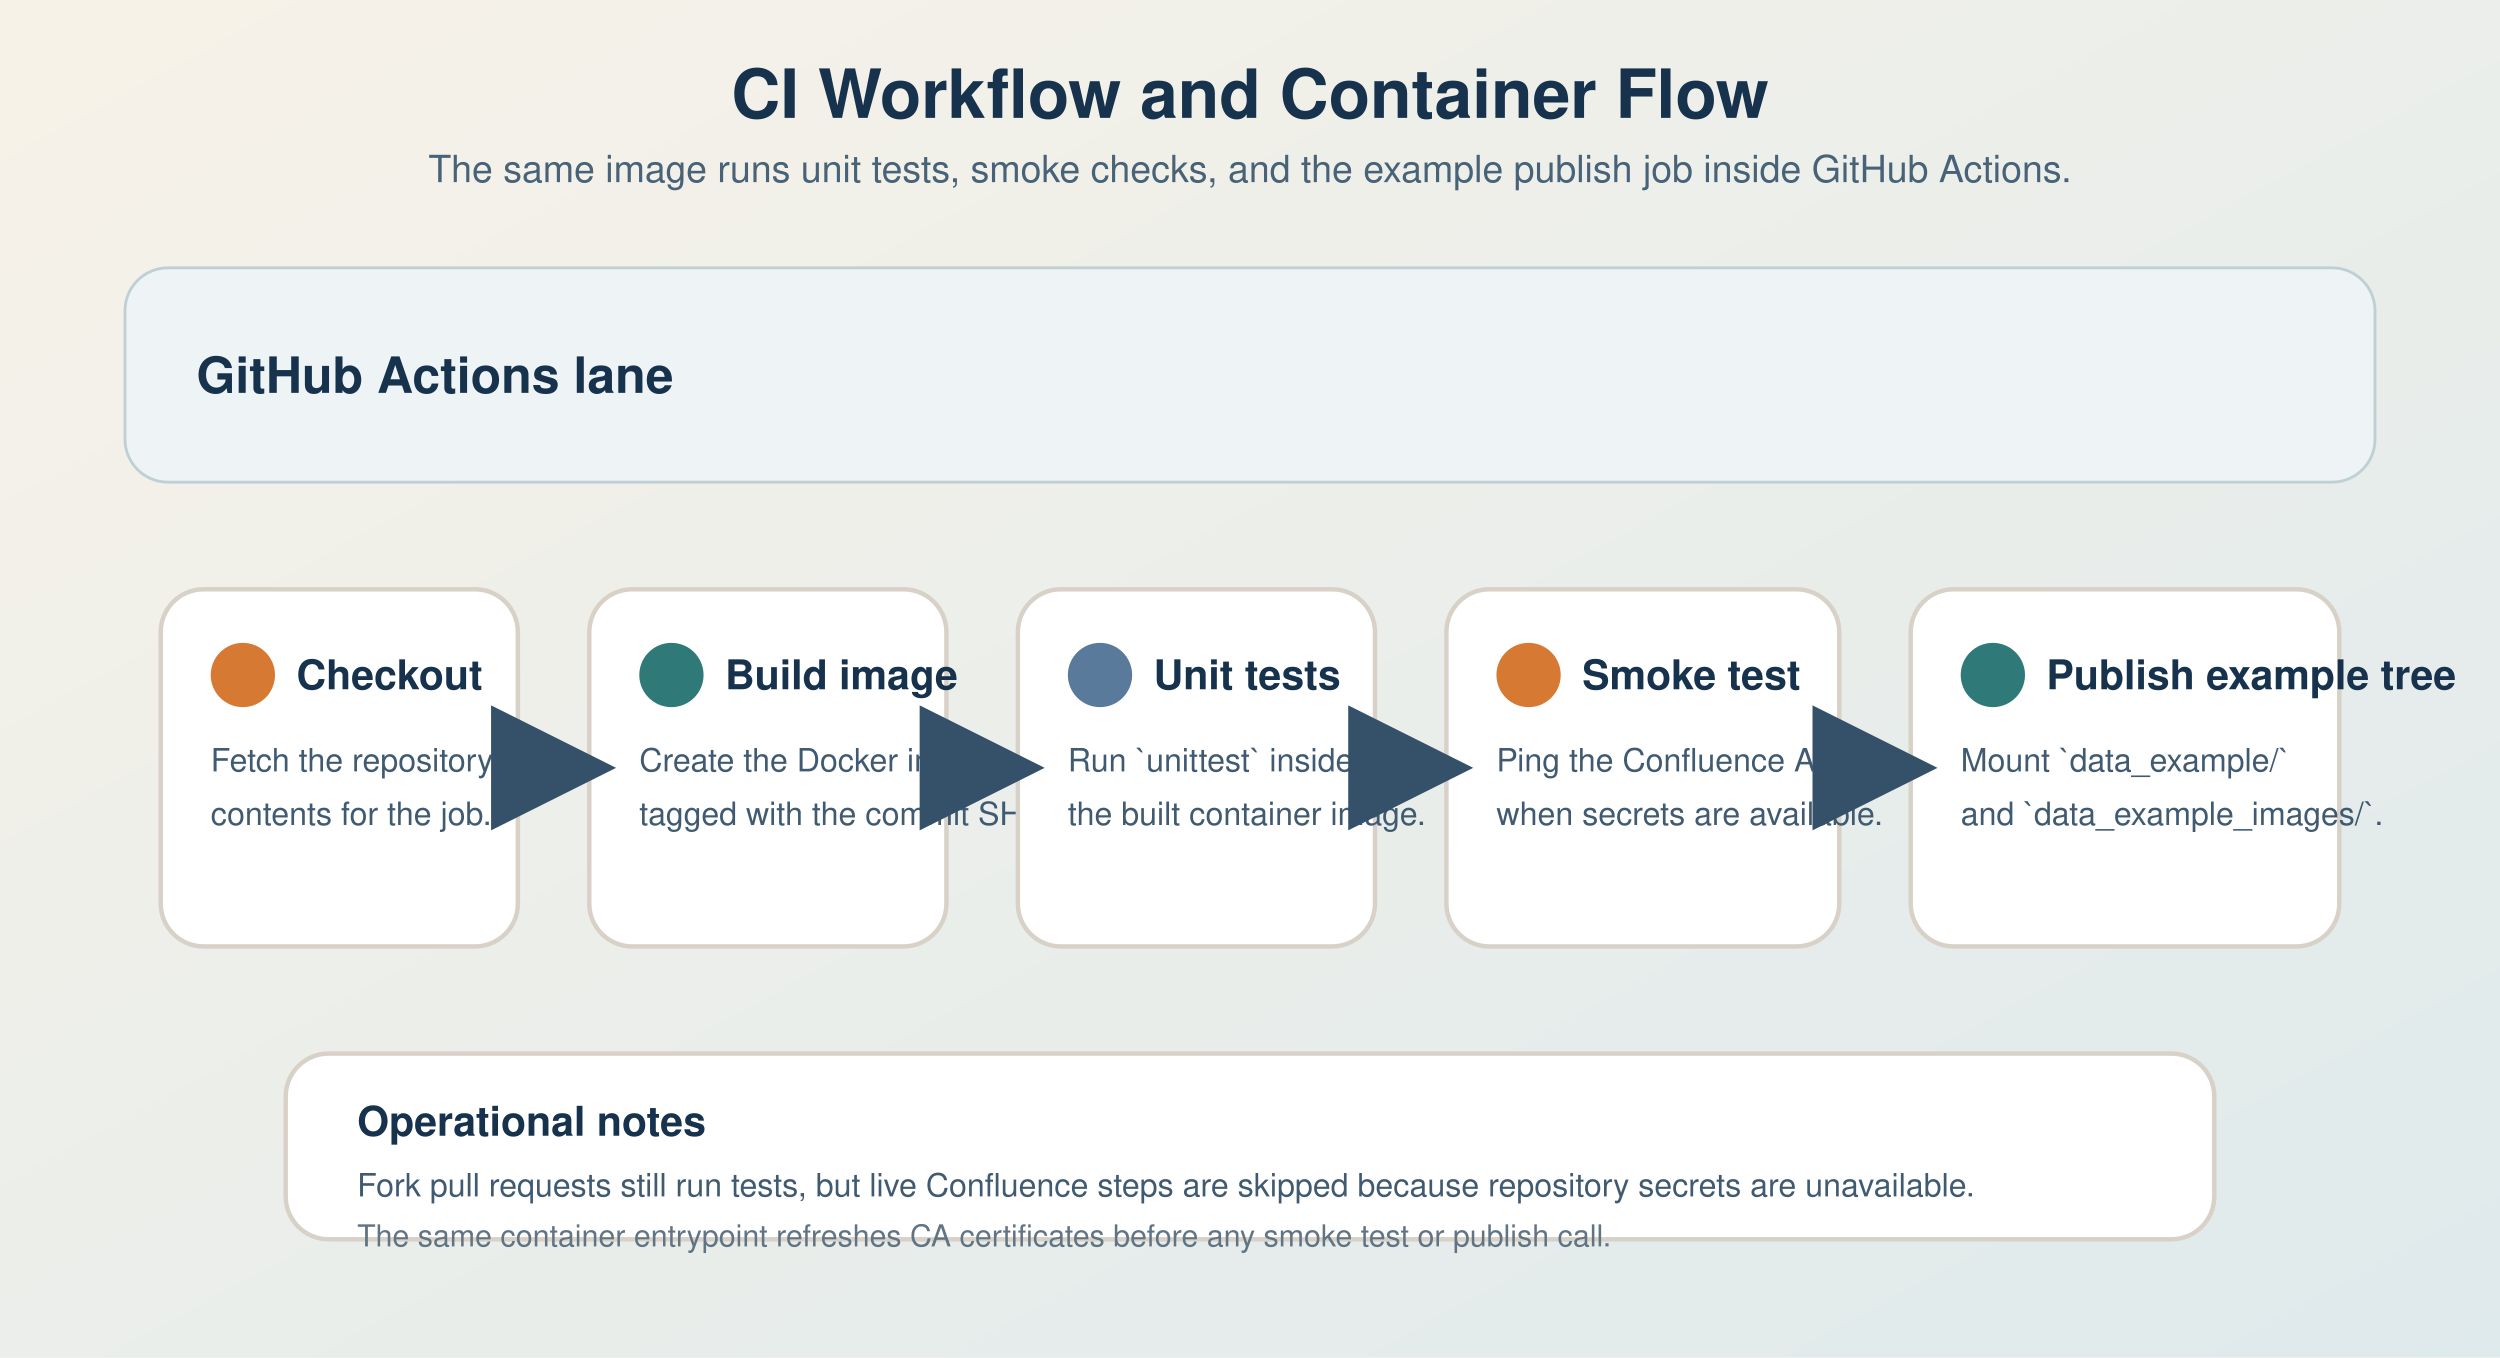
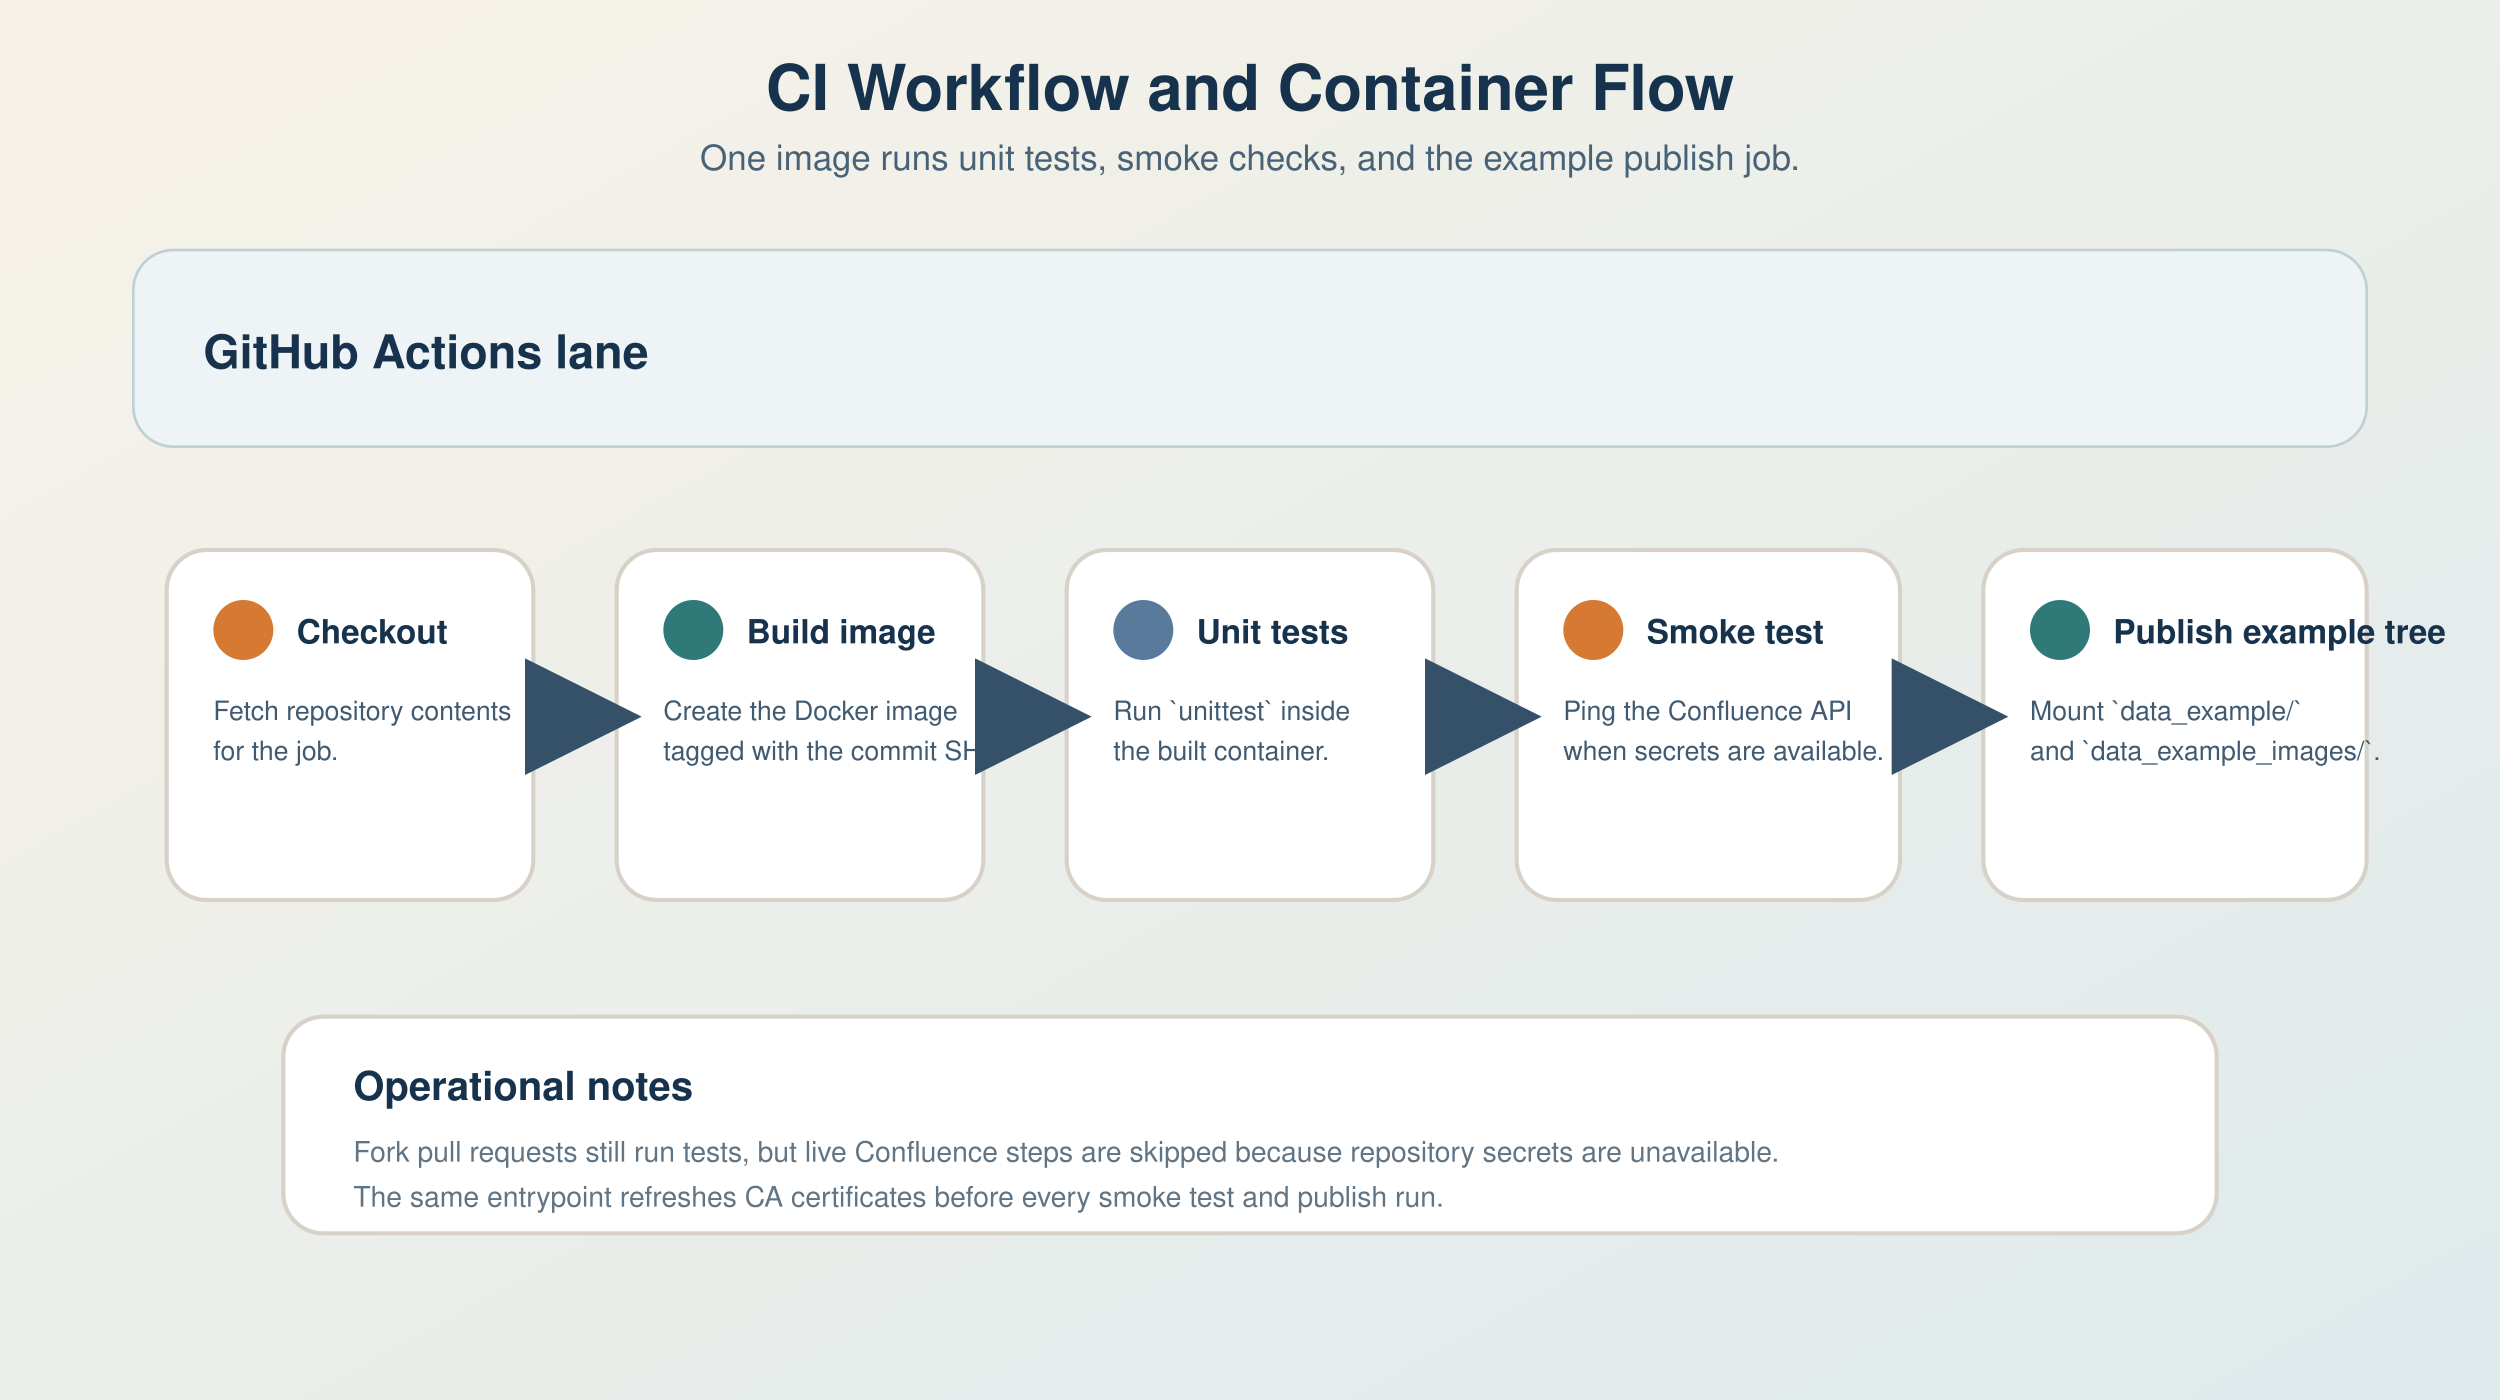
- <svg xmlns="http://www.w3.org/2000/svg" width="1400" height="760" viewBox="0 0 1400 760" role="img" aria-labelledby="title desc">
+ <svg xmlns="http://www.w3.org/2000/svg" width="1500" height="840" viewBox="0 0 1500 840" role="img" aria-labelledby="title desc">
  <defs>
    <linearGradient id="bg" x1="0" y1="0" x2="1" y2="1">
      <stop offset="0%" stop-color="#f7f2e8" />
      <stop offset="100%" stop-color="#dfeaec" />
    </linearGradient>
    <marker id="arrow" markerWidth="14" markerHeight="14" refX="11" refY="7" orient="auto" markerUnits="strokeWidth">
      <path d="M0,0 L14,7 L0,14 z" fill="#35516a" />
    </marker>
    <style>
      .title { font: 700 38px Helvetica, Arial, sans-serif; fill: #17324d; }
      .subtitle { font: 500 21px Helvetica, Arial, sans-serif; fill: #486377; }
      .step { fill: #ffffff; stroke: #d8d1c8; stroke-width: 2.5; }
      .lane { fill: #eef4f5; stroke: #bfd0d4; stroke-width: 1.6; }
-       .card-title { font: 700 23px Helvetica, Arial, sans-serif; fill: #17324d; }
-       .copy { font: 500 18px Helvetica, Arial, sans-serif; fill: #405b71; }
+       .panel-title { font: 700 28px Helvetica, Arial, sans-serif; fill: #17324d; }
+       .tile-title { font: 700 20px Helvetica, Arial, sans-serif; fill: #17324d; }
+       .copy { font: 500 16px Helvetica, Arial, sans-serif; fill: #405b71; }
      .note { font: 500 17px Helvetica, Arial, sans-serif; fill: #617484; }
      .arrow { fill: none; stroke: #35516a; stroke-width: 5; marker-end: url(#arrow); }
      .accent-a { fill: #d67933; }
      .accent-b { fill: #2f7a78; }
      .accent-c { fill: #597a9b; }
    </style>
  </defs>
-   <rect width="1400" height="760" fill="url(#bg)" />
-   <text x="700" y="66" text-anchor="middle" class="title">CI Workflow and Container Flow</text>
-   <text x="700" y="102" text-anchor="middle" class="subtitle">The same image runs unit tests, smoke checks, and the example publish job inside GitHub Actions.</text>
-   <rect x="70" y="150" width="1260" height="120" rx="24" class="lane" />
-   <text x="110" y="220" font-family="Helvetica, Arial, sans-serif" font-size="28" font-weight="700" fill="#17324d">GitHub Actions lane</text>
-   <rect x="90" y="330" width="200" height="200" rx="24" class="step" />
-   <circle cx="136" cy="378" r="18" class="accent-a" />
-   <text x="166" y="386" class="card-title">Checkout</text>
-   <text x="118" y="432" class="copy">Fetch the repository</text>
-   <text x="118" y="462" class="copy">contents for the job.</text>
-   <rect x="330" y="330" width="200" height="200" rx="24" class="step" />
-   <circle cx="376" cy="378" r="18" class="accent-b" />
-   <text x="406" y="386" class="card-title">Build image</text>
-   <text x="358" y="432" class="copy">Create the Docker image</text>
-   <text x="358" y="462" class="copy">tagged with the commit SHA.</text>
-   <rect x="570" y="330" width="200" height="200" rx="24" class="step" />
-   <circle cx="616" cy="378" r="18" class="accent-c" />
-   <text x="646" y="386" class="card-title">Unit tests</text>
-   <text x="598" y="432" class="copy">Run `unittest` inside</text>
-   <text x="598" y="462" class="copy">the built container image.</text>
-   <rect x="810" y="330" width="220" height="200" rx="24" class="step" />
-   <circle cx="856" cy="378" r="18" class="accent-a" />
-   <text x="886" y="386" class="card-title">Smoke test</text>
-   <text x="838" y="432" class="copy">Ping the Confluence API</text>
-   <text x="838" y="462" class="copy">when secrets are available.</text>
-   <rect x="1070" y="330" width="240" height="200" rx="24" class="step" />
-   <circle cx="1116" cy="378" r="18" class="accent-b" />
-   <text x="1146" y="386" class="card-title">Publish example tree</text>
-   <text x="1098" y="432" class="copy">Mount `data_example/`</text>
-   <text x="1098" y="462" class="copy">and `data_example_images/`.</text>
-   <path d="M290 430 L330 430" class="arrow" />
-   <path d="M530 430 L570 430" class="arrow" />
-   <path d="M770 430 L810 430" class="arrow" />
-   <path d="M1030 430 L1070 430" class="arrow" />
-   <rect x="160" y="590" width="1080" height="104" rx="24" class="step" />
-   <text x="200" y="636" class="card-title">Operational notes</text>
-   <text x="200" y="670" class="copy">Fork pull requests still run tests, but live Confluence steps are skipped because repository secrets are unavailable.</text>
-   <text x="200" y="698" class="note">The same container entrypoint refreshes CA certificates before any smoke test or publish call.</text>
+   <rect width="1500" height="840" fill="url(#bg)" />
+   <text x="750" y="66" text-anchor="middle" class="title">CI Workflow and Container Flow</text>
+   <text x="750" y="102" text-anchor="middle" class="subtitle">One image runs unit tests, smoke checks, and the example publish job.</text>
+   <rect x="80" y="150" width="1340" height="118" rx="24" class="lane" />
+   <text x="122" y="221" class="panel-title">GitHub Actions lane</text>
+   <rect x="100" y="330" width="220" height="210" rx="24" class="step" />
+   <circle cx="146" cy="378" r="18" class="accent-a" />
+   <text x="178" y="386" class="tile-title">Checkout</text>
+   <text x="128" y="432" class="copy">Fetch repository contents</text>
+   <text x="128" y="456" class="copy">for the job.</text>
+   <rect x="370" y="330" width="220" height="210" rx="24" class="step" />
+   <circle cx="416" cy="378" r="18" class="accent-b" />
+   <text x="448" y="386" class="tile-title">Build image</text>
+   <text x="398" y="432" class="copy">Create the Docker image</text>
+   <text x="398" y="456" class="copy">tagged with the commit SHA.</text>
+   <rect x="640" y="330" width="220" height="210" rx="24" class="step" />
+   <circle cx="686" cy="378" r="18" class="accent-c" />
+   <text x="718" y="386" class="tile-title">Unit tests</text>
+   <text x="668" y="432" class="copy">Run `unittest` inside</text>
+   <text x="668" y="456" class="copy">the built container.</text>
+   <rect x="910" y="330" width="230" height="210" rx="24" class="step" />
+   <circle cx="956" cy="378" r="18" class="accent-a" />
+   <text x="988" y="386" class="tile-title">Smoke test</text>
+   <text x="938" y="432" class="copy">Ping the Confluence API</text>
+   <text x="938" y="456" class="copy">when secrets are available.</text>
+   <rect x="1190" y="330" width="230" height="210" rx="24" class="step" />
+   <circle cx="1236" cy="378" r="18" class="accent-b" />
+   <text x="1268" y="386" class="tile-title">Publish example tree</text>
+   <text x="1218" y="432" class="copy">Mount `data_example/`</text>
+   <text x="1218" y="456" class="copy">and `data_example_images/`.</text>
+   <path d="M320 430 L370 430" class="arrow" />
+   <path d="M590 430 L640 430" class="arrow" />
+   <path d="M860 430 L910 430" class="arrow" />
+   <path d="M1140 430 L1190 430" class="arrow" />
+   <rect x="170" y="610" width="1160" height="130" rx="24" class="step" />
+   <text x="212" y="660" class="panel-title" style="font-size:24px;">Operational notes</text>
+   <text x="212" y="697" class="note">Fork pull requests still run tests, but live Confluence steps are skipped because repository secrets are unavailable.</text>
+   <text x="212" y="724" class="note">The same entrypoint refreshes CA certificates before every smoke test and publish run.</text>
</svg>
